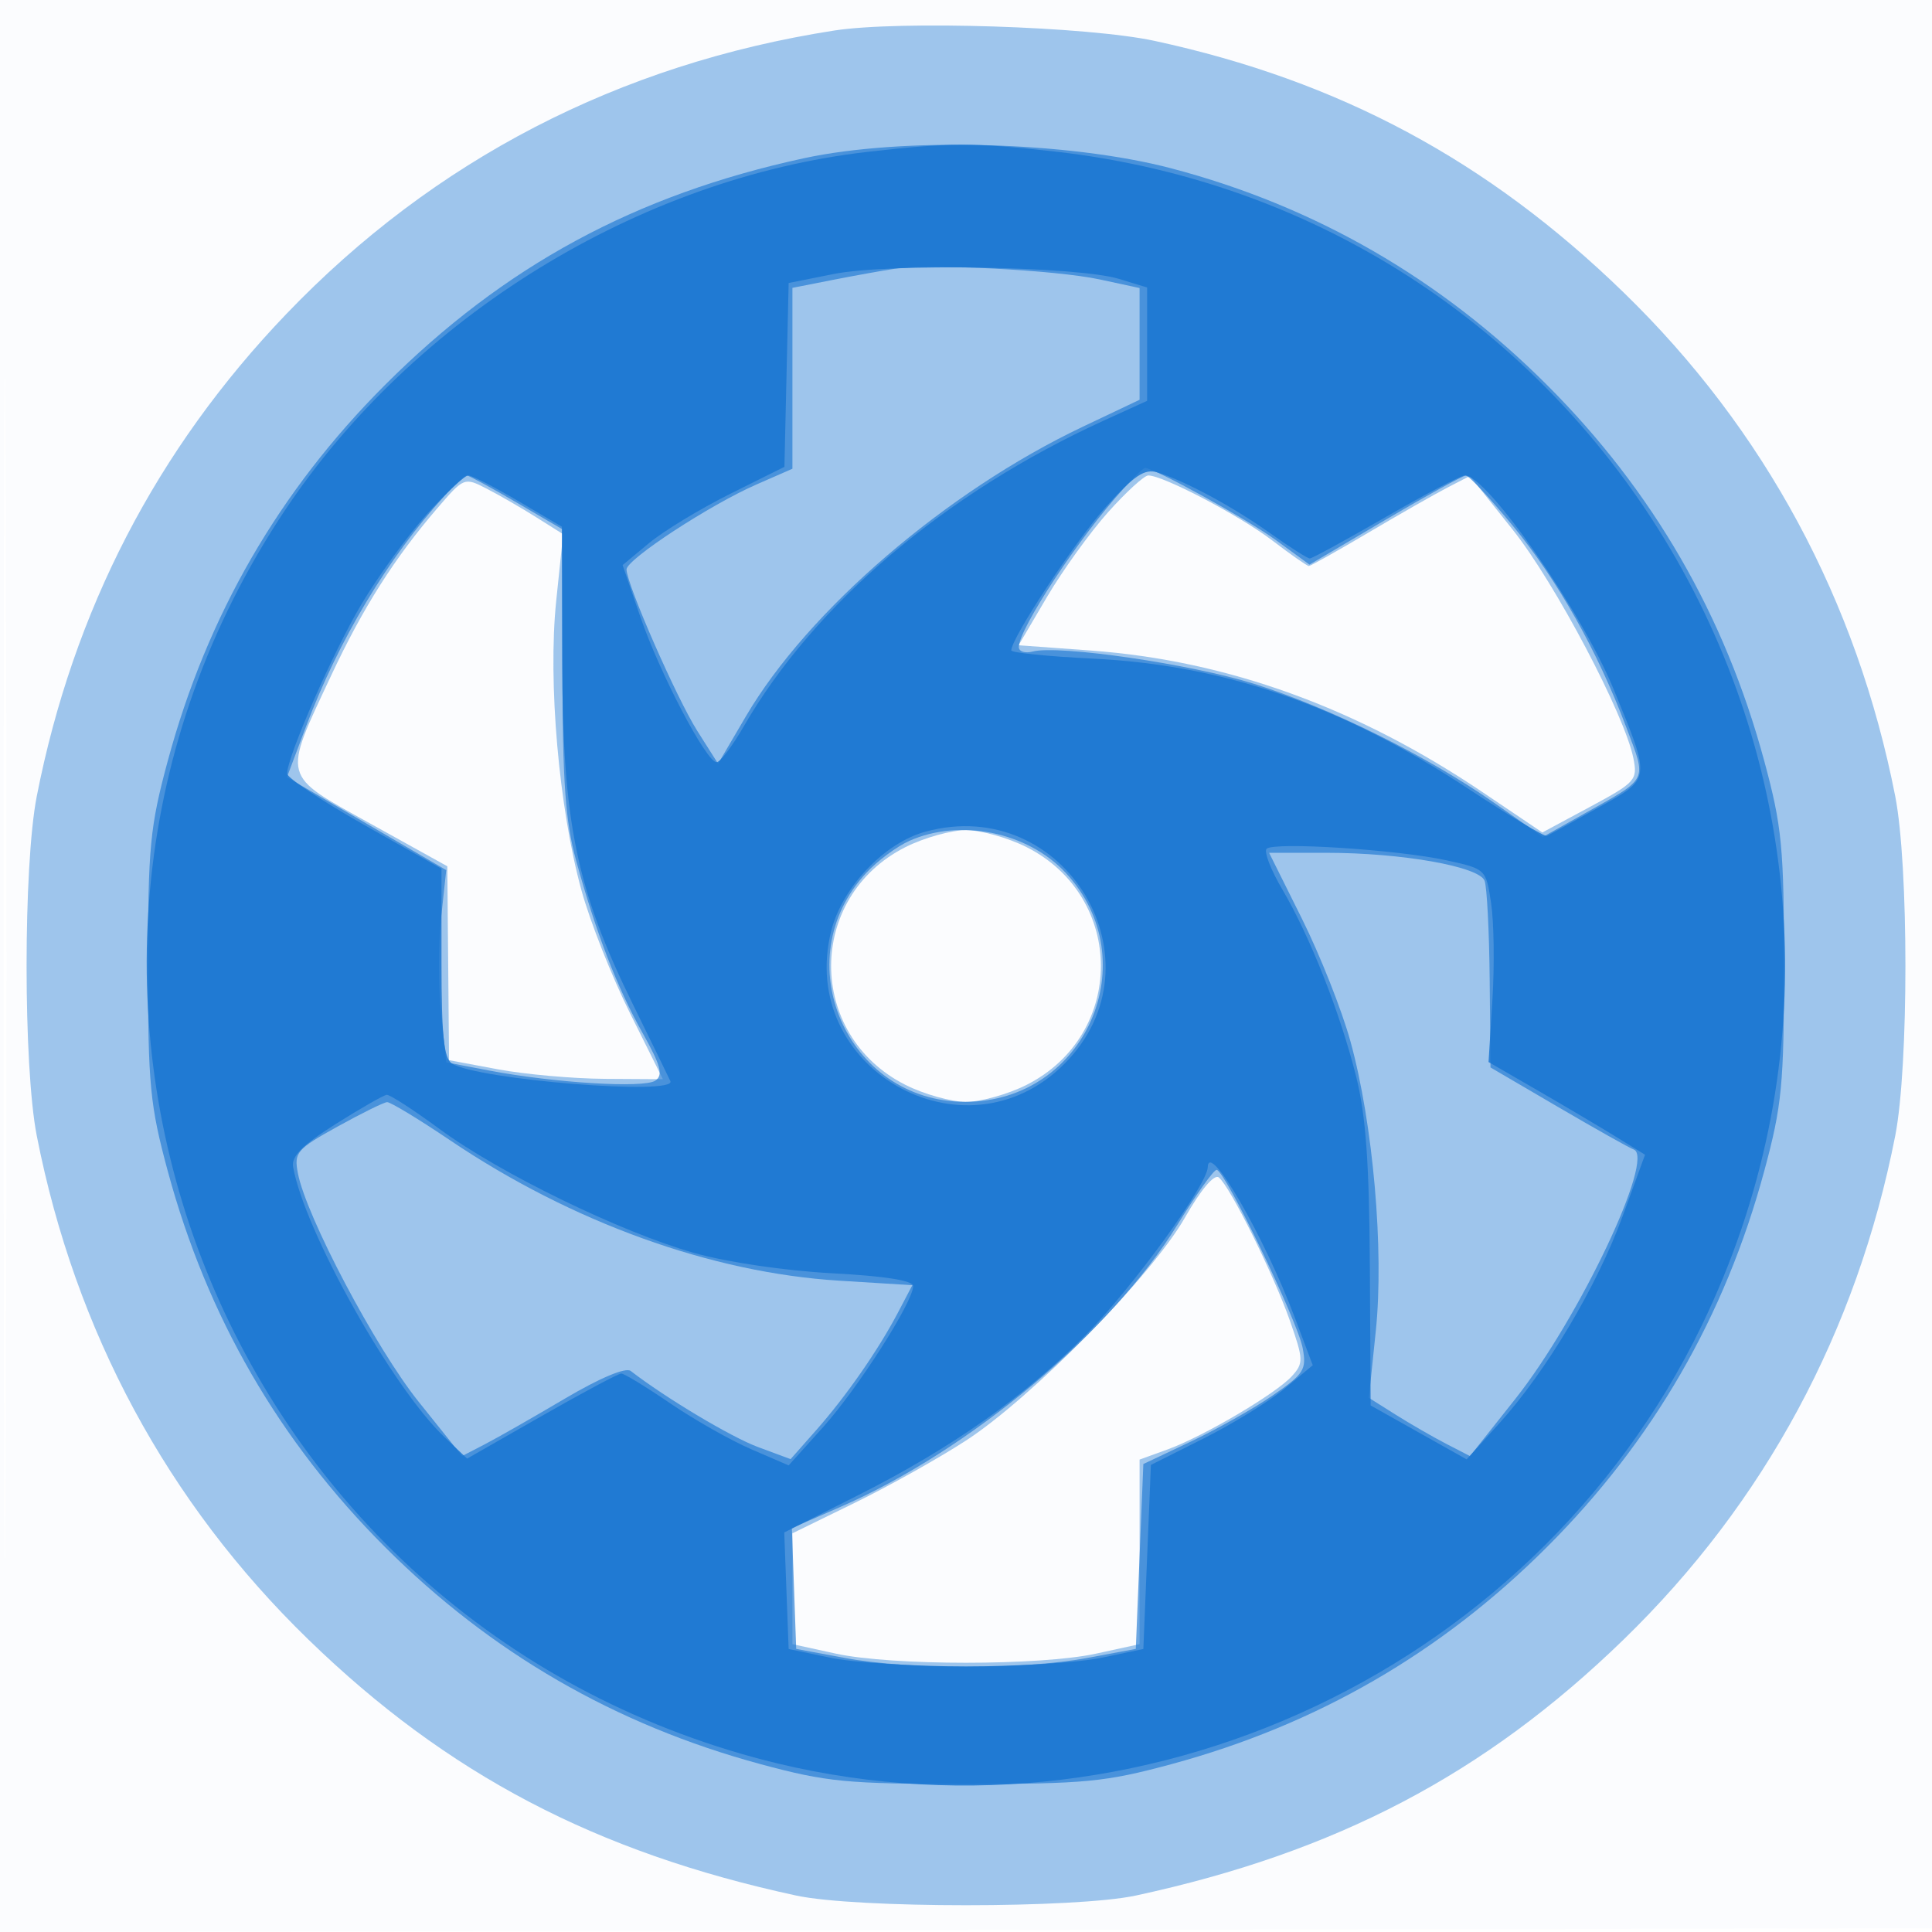
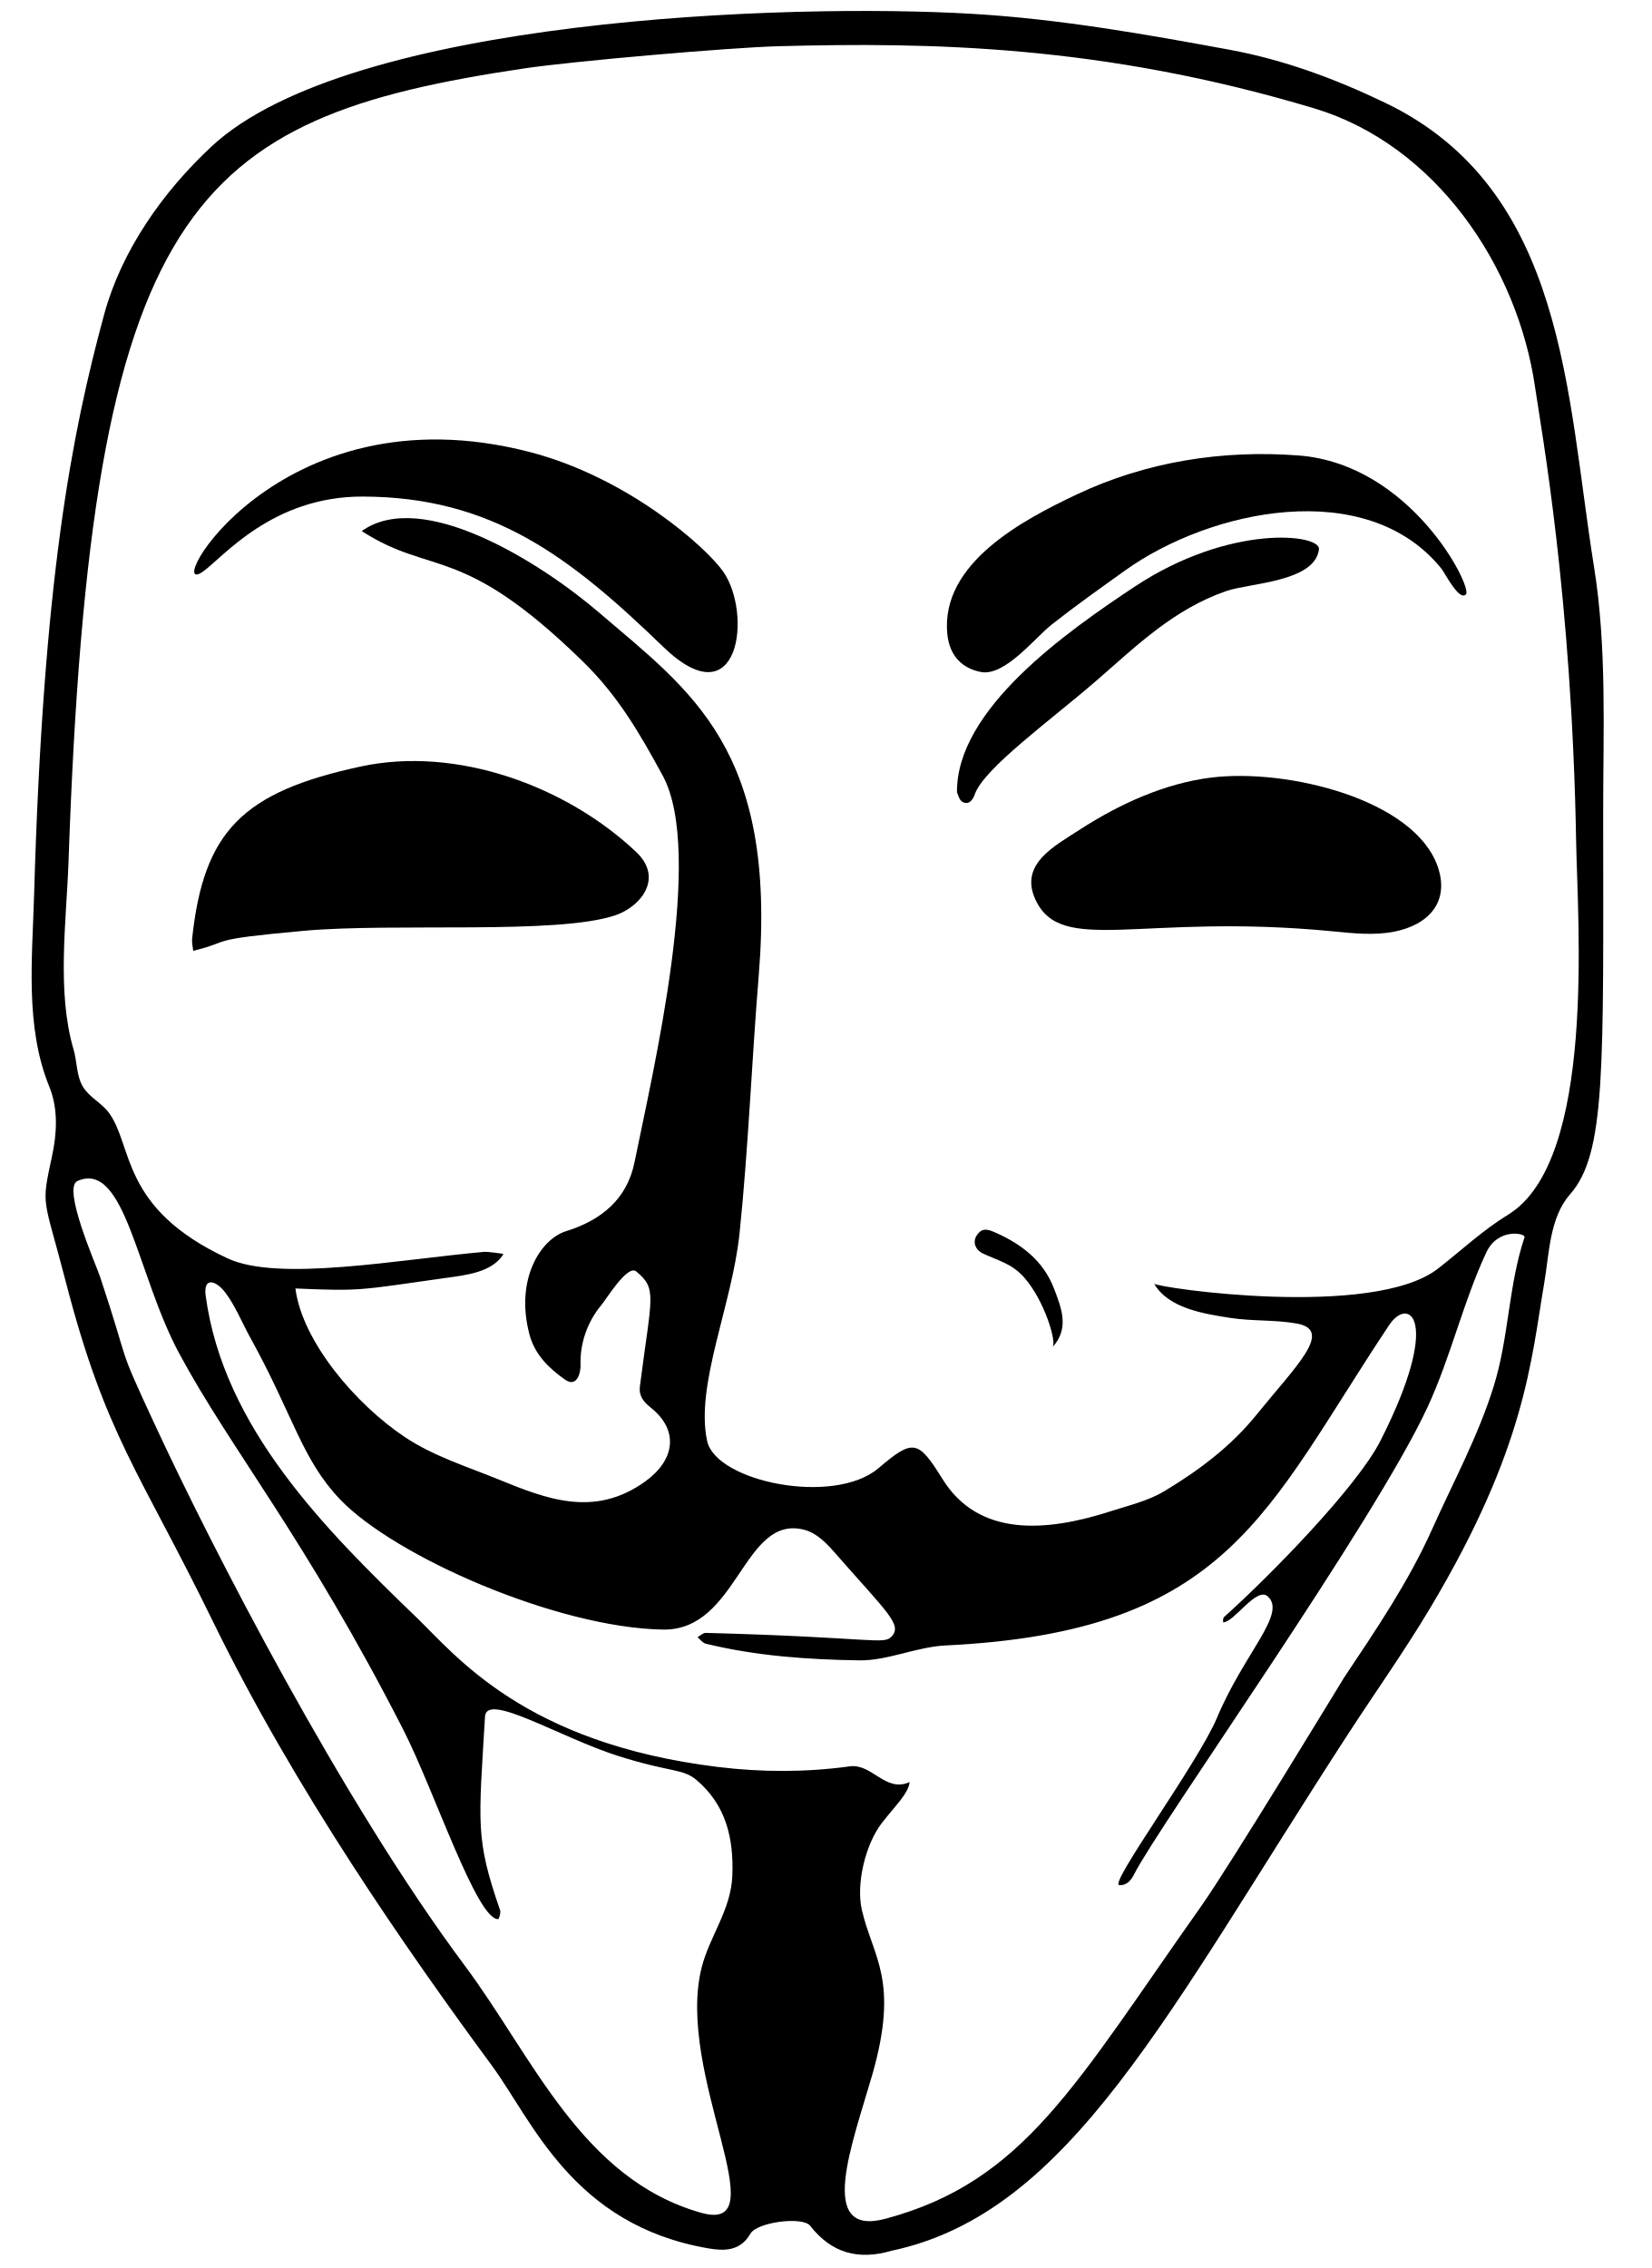
- <svg xmlns="http://www.w3.org/2000/svg" width="256" height="256">
-   <path fill-opacity=".016" d="M0 128.004v128.004l128.25-.254 128.25-.254.254-127.75L257.008 0H0v128.004m.485.496c0 70.4.119 99.053.265 63.672.146-35.38.146-92.98 0-128C.604 29.153.485 58.1.485 128.5" fill="#1976D2" fill-rule="evenodd" />
-   <path fill-opacity=".414" d="M110.5 4.051C82.037 8.492 57.508 21.188 37.936 41.608 20.753 59.537 9.701 80.895 4.873 105.5c-1.801 9.181-1.801 35.819 0 45 5.086 25.923 17.318 48.612 35.98 66.739 18.375 17.848 38.091 28.197 64.647 33.931 7.912 1.708 37.088 1.708 45 0 26.556-5.734 46.272-16.083 64.647-33.931 18.662-18.127 30.894-40.816 35.98-66.739 1.801-9.181 1.801-35.819 0-45-5.086-25.923-17.318-48.612-35.98-66.739-18.016-17.5-37.679-28.049-62.147-33.342-8.851-1.915-33.839-2.719-42.5-1.368M57.937 67.355c-5.675 6.602-9.848 13.179-14.046 22.136-6.475 13.818-6.675 13.065 5.205 19.652l10.177 5.643.114 12.846.113 12.847 6.5 1.214c3.575.667 9.951 1.235 14.169 1.26l7.669.047-4.359-8.75c-2.397-4.812-5.289-12.125-6.425-16.25-2.998-10.886-4.465-27.659-3.355-38.358l.919-8.858-3.559-2.242c-1.957-1.233-4.909-2.936-6.559-3.786-2.978-1.534-3.026-1.515-6.563 2.599m88.906.496c-2.389 2.669-6.038 7.731-8.111 11.25l-3.767 6.399 9.58.7c18.028 1.316 35.321 7.575 51.975 18.814l7.848 5.295 6.334-3.404c6.009-3.23 6.304-3.56 5.738-6.405-1.147-5.77-10.374-23.254-15.998-30.312l-5.672-7.12-3.002 1.552c-1.651.854-6.361 3.538-10.467 5.966-4.107 2.428-7.65 4.414-7.875 4.414-.225 0-2.416-1.532-4.869-3.404-4.319-3.297-14.43-8.596-16.402-8.596-.533 0-2.924 2.183-5.312 4.851M119.97 112.25c-13.123 6.629-13.123 24.871 0 31.5 2.45 1.238 6.063 2.25 8.03 2.25 1.967 0 5.58-1.012 8.03-2.25 13.123-6.629 13.123-24.871 0-31.5-2.45-1.237-6.063-2.25-8.03-2.25-1.967 0-5.58 1.013-8.03 2.25M157 161.354c-4.352 7.642-20.272 23.85-29 29.524-3.575 2.325-10.213 6.041-14.75 8.26l-8.25 4.033V217.858l5.75 1.254c7.405 1.615 27.095 1.615 34.5 0l5.75-1.254v-24.456l3.648-1.32c4.794-1.733 14.437-7.412 16.54-9.741 1.553-1.719 1.535-2.204-.269-7.341-2.19-6.233-7.905-17.753-9.416-18.979-.608-.493-2.383 1.609-4.503 5.333" fill="#1976D2" fill-rule="evenodd" />
-   <path fill-opacity=".633" d="M106.5 20.973c-22.292 4.83-39.705 14.257-55.488 30.039-14.029 14.03-23.57 30.536-28.774 49.782-2.363 8.739-2.625 11.45-2.625 27.206s.262 18.467 2.625 27.206c5.204 19.246 14.745 35.752 28.774 49.782 14.03 14.029 30.536 23.57 49.782 28.774 8.739 2.363 11.45 2.625 27.206 2.625s18.467-.262 27.206-2.625c19.246-5.204 35.752-14.745 49.782-28.774 14.029-14.03 23.57-30.536 28.774-49.782 2.363-8.739 2.625-11.45 2.625-27.206s-.262-18.467-2.625-27.206c-5.204-19.246-14.745-35.752-28.774-49.782-14.091-14.09-30.744-23.693-49.782-28.705-13.549-3.567-35.609-4.171-48.706-1.334m12 14.646c-1.65.25-5.362.92-8.25 1.489L105 38.142v23.97l-4.75 2.077c-6.192 2.707-17.255 9.944-17.232 11.273.035 1.995 6.648 17.075 9.379 21.388l2.754 4.349 3.674-6.267c8.243-14.057 26.562-29.805 44.666-38.396L151 52.973V38.166l-5.25-1.133c-5.812-1.255-22.567-2.124-27.25-1.414m30.364 29.131C143.041 71.129 135 83.305 135 85.744c0 .588.826.853 1.835.589 3.458-.904 21.048 1.663 29.357 4.284 10.03 3.165 22.999 9.592 31.774 15.747l6.466 4.535 5.534-3.108c8.572-4.815 8.255-4.157 5.513-11.444-3.799-10.092-9.099-19.497-15.061-26.725-3.004-3.642-5.79-6.614-6.19-6.605-.4.009-5.225 2.667-10.721 5.907l-9.993 5.89-4.507-3.286C165.275 68.808 152.92 62 151.716 62c-.188 0-1.472 1.237-2.852 2.75m-90 1C51.41 73.915 44.842 84.856 40.56 96.241l-2.536 6.741 10.552 6.155 10.552 6.156-.681 6.353c-.374 3.495-.372 9.226.004 12.737l.683 6.383 5.683 1.085c8.602 1.642 20.516 2.366 22.019 1.338 1.068-.73.728-1.998-1.686-6.301-3.395-6.053-6.18-13.281-8.819-22.888-1.413-5.145-1.79-10.397-1.808-25.188L74.5 70.123l-6.088-3.561C65.063 64.603 62.11 63 61.849 63c-.261 0-1.605 1.237-2.985 2.75m61.636 45.667c-1.65.737-4.209 2.632-5.686 4.211-10.782 11.526-2.66 30.372 13.089 30.372 15.938 0 24.142-18.76 13.283-30.373-5.038-5.388-13.972-7.206-20.686-4.21m52.021 10.333c2.397 4.813 5.289 12.125 6.425 16.25 2.998 10.886 4.465 27.659 3.355 38.358l-.919 8.858 3.559 2.242c1.957 1.233 4.972 2.97 6.7 3.861l3.141 1.62 5.984-7.548c8.468-10.679 18.616-32.069 15.696-33.084-.529-.184-5.012-2.704-9.962-5.6l-9-5.265-.109-11.634c-.061-6.398-.364-12.295-.675-13.105-.725-1.891-10.983-3.703-20.967-3.703h-7.587l4.359 8.75M44.704 149.289c-5.391 2.986-5.757 3.417-5.238 6.149 1.091 5.733 10.297 23.167 15.988 30.278l5.776 7.216 3.002-1.552c1.651-.854 6.432-3.58 10.625-6.059 4.62-2.731 8.054-4.175 8.714-3.664 4.628 3.577 13.301 8.762 16.873 10.086l4.316 1.6 3.37-3.816c3.99-4.517 8.242-10.633 10.867-15.629l1.893-3.603-9.695-.598c-16.92-1.046-35.444-7.731-51.57-18.613-4.144-2.796-7.893-5.066-8.33-5.045-.437.022-3.403 1.484-6.591 3.25m111.329 12.97c-8.786 14.244-27.564 29.962-44.73 37.44l-6.376 2.778.286 8.006.287 8.007 6.5 1.208c8.333 1.549 23.668 1.549 32 0l6.5-1.209.5-12.249.5-12.249 6.276-2.966c3.452-1.63 8.335-4.381 10.851-6.113 4.167-2.866 4.523-3.428 3.986-6.28-.682-3.621-10.343-23.636-11.403-23.623-.39.004-2.72 3.267-5.177 7.25" fill="#1976D2" fill-rule="evenodd" />
-   <path fill-opacity=".833" d="M115 20.118C84.682 23.586 54.789 41.994 37.68 67.73-3.021 128.953 27.51 211.9 98.296 232.413c50.062 14.507 104.459-9.792 127.215-56.827C258.3 107.81 214.472 28.41 139.666 20.069c-10.711-1.194-13.857-1.188-24.666.049m-4.5 16.181l-6 1.201-.28 12.178-.28 12.179-7.22 3.599c-3.971 1.98-8.795 4.91-10.72 6.51l-3.5 2.91 2.334 6.812C87.393 89.16 93.598 101 94.954 101c.471 0 2.089-2.137 3.596-4.75 9.336-16.183 26.726-30.955 47.7-40.518l5.75-2.621V38.094l-3.75-1.144c-5.437-1.658-30.556-2.091-37.75-.651m36.061 30.844C142.51 71.649 134 84.546 134 86.18c0 .31 4.838.799 10.75 1.087 17.603.858 33.113 6.239 49.915 17.316 5.371 3.542 10.015 6.322 10.319 6.178.304-.143 3.341-1.819 6.75-3.723 7.107-3.97 7.052-3.561 2.109-15.64C209.616 81.068 197.061 63 194.11 63c-.524 0-5.238 2.475-10.478 5.5-5.239 3.025-9.774 5.5-10.077 5.5-.303 0-2.689-1.521-5.303-3.38-4.927-3.505-11.193-6.882-14.883-8.021-1.702-.526-3.071.388-6.808 4.544m-90.026 1.029c-2.558 2.845-6.464 8.226-8.681 11.958-3.706 6.237-9.746 20.006-9.814 22.37-.016.55 4.581 3.611 10.216 6.803l10.244 5.802v12.483c0 9.611.322 12.681 1.398 13.348 3.467 2.146 29.807 4.253 28.929 2.314-.187-.412-2.439-5.025-5.004-10.25-7.445-15.161-9.276-24.064-9.326-45.352l-.043-17.851-5.771-3.399C65.508 64.529 62.522 63 62.048 63c-.474 0-2.955 2.328-5.513 5.172m66.085 42.031c-5.429 1.479-11.024 7.375-12.478 13.148C105.571 141.503 127.79 154.21 141 141c13.493-13.493.151-35.847-18.38-30.797m45.208 2.27c-.369.387.572 2.813 2.091 5.39 3.672 6.227 7.668 16.356 9.778 24.784 1.284 5.128 1.741 11.474 1.817 25.216l.102 18.364 6.362 3.573 6.361 3.573 4.296-4.745c6.263-6.918 12.985-18.203 16.375-27.493l2.965-8.125-3.737-2.311c-2.056-1.271-6.722-4.035-10.369-6.143l-6.63-3.832.513-8.233c.283-4.528.206-10.283-.17-12.79-.68-4.54-.702-4.561-5.882-5.699-6.478-1.422-22.966-2.478-23.872-1.529M44.5 148.928c-4.405 2.781-5.911 4.291-5.665 5.68 1.497 8.459 13.101 29.194 20.024 35.778l3.035 2.886 9.868-5.636c5.427-3.1 10.181-5.636 10.564-5.636.383 0 3.299 1.776 6.479 3.947 3.181 2.171 8.013 4.91 10.739 6.086l4.956 2.139 4.54-5.042c4.589-5.096 11.96-16.631 11.96-18.716 0-.736-3.755-1.33-10.75-1.701-6.206-.33-13.92-1.465-18.25-2.686-9.699-2.736-25.808-10.574-33.753-16.423-3.439-2.532-6.589-4.572-7-4.534-.411.039-3.447 1.775-6.747 3.858m115.533 5.738c-.066 2.336-10.026 16.03-16.166 22.227-8.065 8.141-17.827 15.013-30.159 21.23l-9.791 4.937.291 7.72.292 7.72 5.5 1.154c3.025.634 11.125 1.153 18 1.153s14.975-.519 18-1.153l5.5-1.154.5-12.195.5-12.195 7-3.515c3.85-1.934 8.675-4.906 10.723-6.605l3.722-3.09-2.347-6.236c-4.096-10.882-11.461-23.619-11.565-19.998" fill="#1976D2" fill-rule="evenodd" />
+ <svg xmlns="http://www.w3.org/2000/svg" version="1.1" id="Layer_1" x="0px" y="0px" viewBox="0 0 1177.594 1617.206" enable-background="new 0 0 1177.594 1617.206" xml:space="preserve">
+   <g>
+     <path d="M635.716,1604.91c-23.622,6.883-42.734,1.76-58.047-17.821c-5.357-6.851-37.873-2.604-42.568,5.626   c-7.299,12.792-19.17,12.346-29.999,10.489c-96.828-16.604-125.428-90.973-154.405-130.362   c-61.091-83.041-140.4-196.891-198.795-316.509c-52.373-107.271-76.48-132.141-105.142-242.916   c-15.802-61.071-17.635-52.179-9.665-88.995c3.402-15.717,4.601-33.565-1.93-49.55C17.75,732.253,23.01,683.308,24.304,638.421   c6.469-224.409,26.679-328.474,49.935-414.126c12.409-45.702,41.964-87.595,76.591-119.847   C249.31,12.724,562.727,2.107,693.492,9.878c62.046,3.687,122.838,14.444,183.515,25.648c38.44,7.098,75.409,20.734,111.249,38.039   c128.515,62.051,128.674,208.305,148.301,330.106c9.372,58.156,6.574,117.701,6.599,176.383   c0.079,182.874,2.056,242.423-23.631,271.576c-14.593,16.563-14.807,42.181-18.336,62.856c-9.47,55.495-13.1,117.536-81.03,231.526   c-18.512,31.064-39.46,60.526-59.131,90.814C832.289,1435.046,763.302,1577.924,635.716,1604.91z M822.956,915.304   c1.651,2.889,156.074,25.454,202.463-10.742c16.552-12.915,32.072-27.506,49.871-38.366   c63.013-38.448,49.563-209.071,48.588-265.974c-3.004-175.273-25.013-294.548-29.243-323.871   c-12.512-86.72-71.02-173.12-157.584-199.105C786.064,31.923,662.89,30.084,554.745,32.969   c-33.824,0.902-145.611,10.564-180.855,15.805C135.422,84.235,65.042,145.737,48.871,614.115   c-1.474,42.681-8.599,92.783,3.609,134.328c2.546,8.665,1.933,18.609,6.703,26.529c4.509,7.487,13.058,11.302,18.261,18.219   c17.829,23.702,7.761,68.285,84.92,104.124c36.368,16.893,121.194,0.824,183.308-4.714c1.357-0.121,13.569,1.274,13.313,1.684   c-8.205,13.124-27.064,14.978-41.34,16.982c-62.024,8.706-59.379,9.523-107.015,7.48c4.971,37.983,43.064,82.633,78.083,105.983   c20.467,13.647,44.092,20.915,66.705,30.158c34.616,14.151,68.501,27.366,104.538,1.563c21.329-15.272,24.463-36.583,4.014-52.8   c-5.014-3.977-8.56-8.296-7.697-15.025c8.326-64.91,12.54-69.401-2.626-82.044c-6.161-5.125-21.323,19.792-24.772,23.9   c-9.899,11.792-15.411,27.279-14.908,42.69c0.182,5.586-2.499,16.615-11.121,10.541c-11.498-8.1-21.5-17.872-25.287-32.082   c-10.448-39.195,7.805-68.05,26.124-73.743c25.532-7.934,43.484-23.196,48.732-49.016c13.381-65.829,50.148-220.632,20.138-275.805   c-16.697-30.698-31.844-56.869-57.037-81.481c-86.732-84.728-107.236-60.442-157.574-92.897   c42.9-30.763,127.21,22.071,169.446,58.298c65.42,56.112,126.858,97.29,113.633,258.55c-5.018,61.182-7.349,122.703-13.676,183.812   c-5.328,51.451-31.701,108.369-23.131,148.093c6.291,29.157,90.47,46.476,122.302,19.374c24.564-20.914,28.09-20.274,45.551,7.831   c25.722,41.402,73.626,37.91,120.125,22.896c12.885-4.161,26.597-7.35,37.993-14.206c24.581-14.786,47.604-31.997,65.887-54.669   c27.541-34.153,55.339-60.103,28.637-64.907c-15.681-2.821-31.84-1.587-47.652-4.057   C858.956,936.878,833.072,933.001,822.956,915.304z M596.221,1108.241c-6.413-7.33-13.415-15.035-22.85-17.453   c-43.62-11.177-46.985,72.108-100.716,71.189c-75.385-1.289-191.303-52.065-230.229-92.897   c-27.351-28.69-33.384-60.018-63.937-115.239c-5.729-10.354-10.789-22.93-17.919-32.282c-6.471-8.488-15.766-11.437-13.903,2.409   c12.656,94.064,85.186,166.593,150.309,229.329c28.009,26.982,76.848,89.746,214.905,106.637   c31.19,3.816,62.728,3.875,94.002-0.418c16.024-2.2,25.49,19.007,42.706,11.2c-0.706,8.002-10.152,16.764-19.804,29.216   c-11.548,14.899-18.565,43.329-14.191,62.143c7.844,33.742,26.847,49.679,7.346,117.458   c-14.038,48.791-40.182,115.808,9.322,102.594c99.329-26.512,135.624-96.181,225.184-222.81   c20.943-29.611,101.252-162.049,101.935-163.073c22.784-34.12,45.978-68.25,62.851-105.924   c15.16-33.849,32.923-66.484,43.993-102.239c10.749-34.718,10.364-71.536,21.885-105.968c0.868-2.595-18.902-7.036-27.329,11.035   c-16.604,35.604-25.152,74.053-41.775,110.042c-38.337,82.996-191.845,298.513-209.414,333.461   c-1.841,3.662-4.992,7.975-10.505,7.545c-7.593-0.592,56.211-87.118,69.802-119.55c19.319-46.101,50.056-74.191,35.971-86.43   c-7.952-6.889-23.928,18.608-31.648,18.615c-0.174-0.974-0.227-3.042,0.606-3.788c32.904-29.496,94.809-92.736,111.536-125.718   c44.163-87.082,20.197-103.493,6.187-82.464c-88.049,132.161-113.65,218.645-316.134,228.426   c-21.088,1.019-41.396,10.934-61.619,10.638c-36.601-0.537-73.574-3.098-109.54-11.896c-2.205-0.539-3.935-3.016-5.887-4.592   c1.965-1.082,3.957-3.152,5.892-3.101c120.412,3.208,126.792,8.797,132.621,2.467   C643.572,1158.445,632.186,1149.35,596.221,1108.241z M55.206,842.134c-11.004,4.871,13.432,60.082,16.169,68.321   c22.897,68.916,10.65,44.093,38.576,104.381c41.027,88.573,133.96,269.515,221.455,386.755   c48.711,65.272,83.293,152.103,168.464,176.218c55.943,15.839-18.624-99.063,0.428-174.772   c5.675-22.55,20.994-41.065,21.911-65.764c1.004-27.042-4.758-50.084-25.151-67.699c-10.115-8.737-18.028-5.428-55.766-17.315   c-41.754-13.152-94.403-45.999-95.451-28.282c-4.548,76.91-6.976,86.834,10.73,138.063c0.619,1.791-0.4,4.715-1.099,6.374   c-15.111,1.676-46-92.129-67.709-134.646c-70.281-137.643-123.105-200.044-160.052-268.835   C97.448,908.588,89.199,827.086,55.206,842.134z" />
+     <path d="M257.612,546.481c67.603-14.477,145.595,13.516,195.873,60.874c20.117,18.949,3.138,39.166-14.471,45.209   c-41.316,14.18-157.572,5.268-222.673,11.178c-71.472,6.489-49.112,7.049-78.569,14.237c-0.282-2.893-1.074-5.84-0.772-8.67   C145.185,592.787,172.845,564.634,257.612,546.481z" />
+     <path d="M950.286,664.078c-136.941-13.306-193.816,17.871-212.16-23.062c-11.149-24.879,13.573-37.596,31.664-49.335   c28.03-18.19,60.855-33.27,94.308-37.284c54.223-6.506,144.176,15.659,160.97,63.225c8.93,25.294-6.277,41.953-31.211,46.759   C979.542,667.139,964.797,665.488,950.286,664.078z" />
+     <path d="M377.668,322.296c70.086,18.123,126,68.003,138.07,85.363c20.828,29.954,11.564,106.164-42.842,53.563   c-66.255-64.058-121.745-106.974-214.36-107.148c-64.46-0.121-99.488,43.293-113.727,53.43   C113.969,429.461,196.402,275.423,377.668,322.296z" />
+     <path d="M675.454,451.707c-4.536-50.091,53.532-80.803,92.547-99.238c49.341-23.314,103.841-31.848,158.062-27.682   c80.097,6.156,123.863,93.592,119.289,98.932c-4.71,5.498-14.971-15.084-17.656-18.395   c-53.471-65.942-165.021-41.814-225.354,1.395c-17.665,12.651-35.411,25.215-52.479,38.67   c-11.824,9.321-33.289,36.911-50.232,33.809C686.861,476.861,676.957,468.311,675.454,451.707z" />
+     <path d="M682.387,564.943c-0.59-59.144,78.039-114.37,126.677-146.605C877,373.312,941.9,380.725,940.502,391.713   c-2.976,23.348-49.479,23.963-66.106,29.739c-37.419,13-63.349,38.468-92.509,63.809c-31.799,27.634-80.256,62.463-86.755,81.012   c-1.368,3.905-4.066,8.071-8.877,5.499C683.931,570.53,683.151,566.4,682.387,564.943z" />
+     <path d="M750.481,960.615c3.236-3.537-5.7-33.147-19.996-49.495c-8.824-10.091-18.096-11.936-29.463-17.242   c-5.675-2.65-7.973-8.62-4.009-13.788c3.542-4.618,7.299-3.617,12.514-1.318c19.022,8.387,34.484,20.295,42.076,40.136   C756.922,932.807,762.722,947.236,750.481,960.615z" />
+   </g>
</svg>
